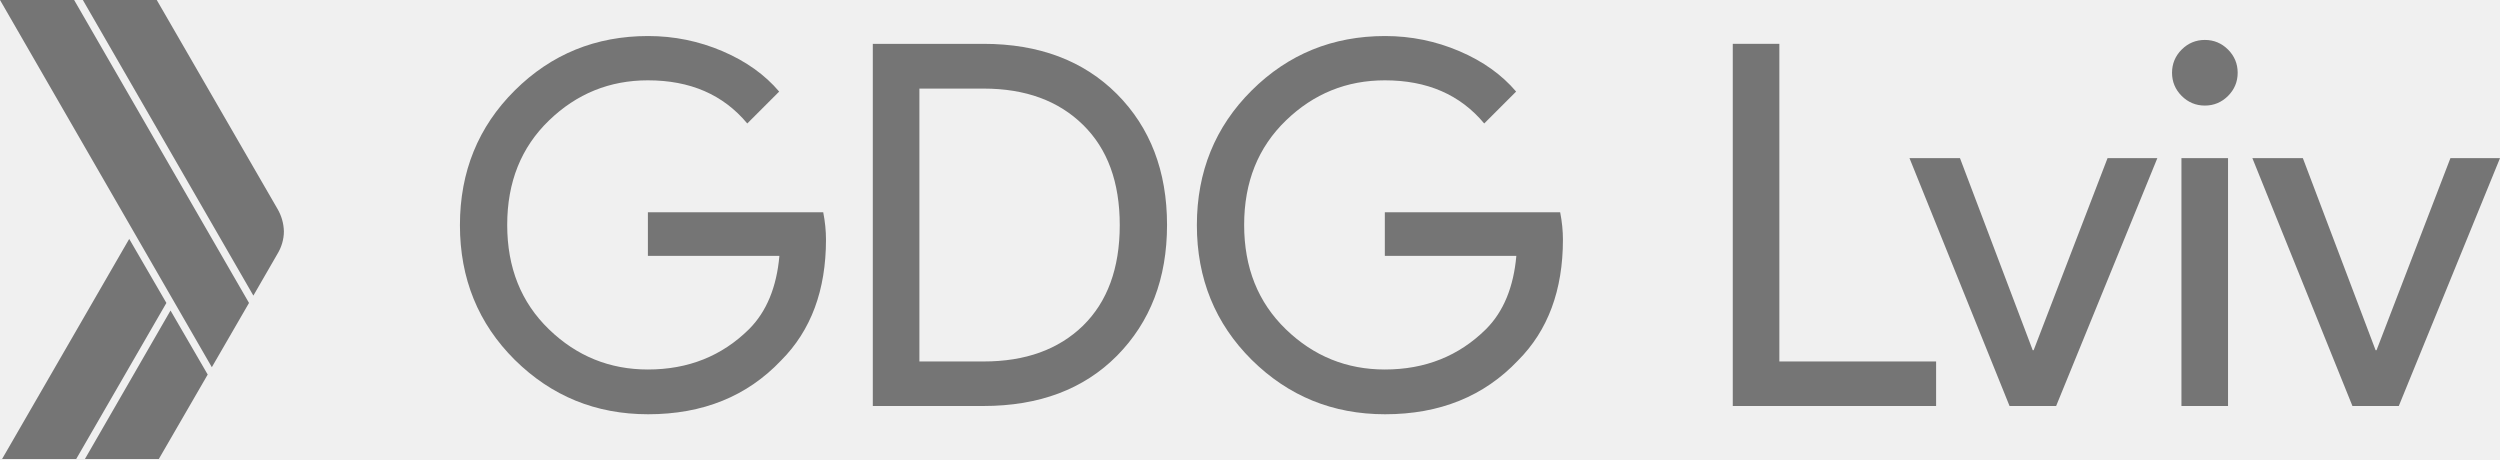
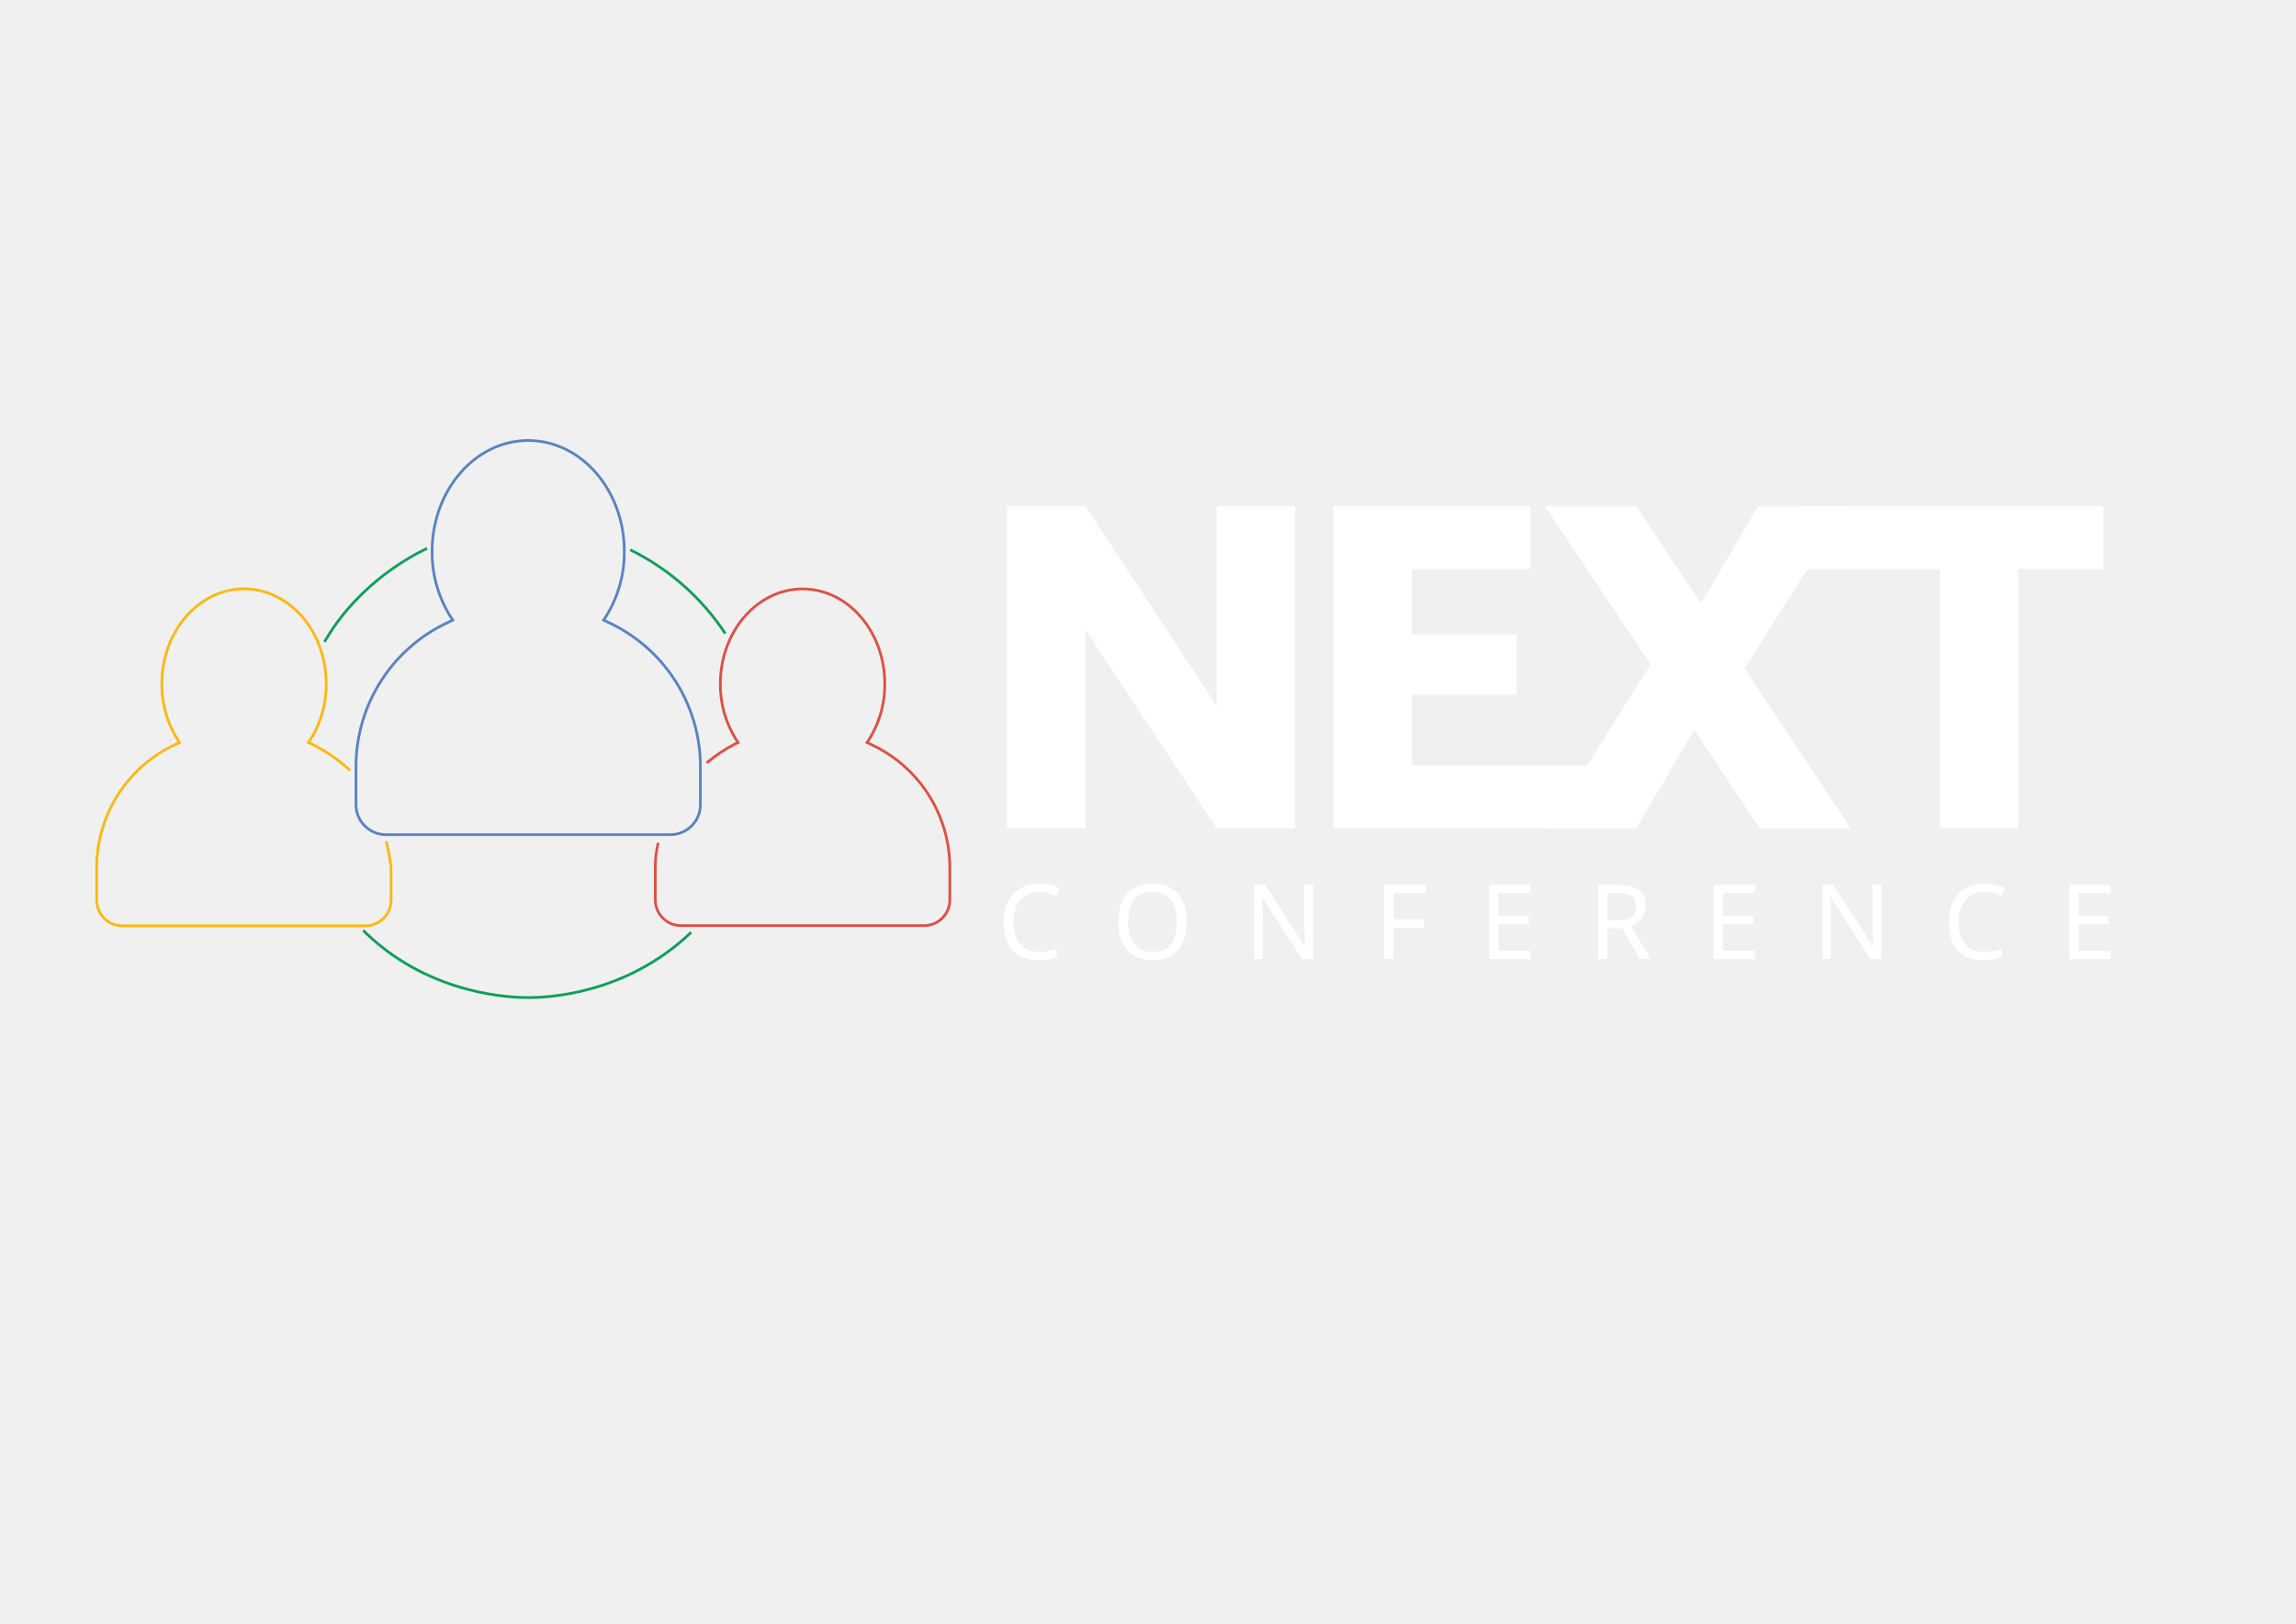
- <svg xmlns="http://www.w3.org/2000/svg" id="Layer_4" viewBox="95 151 1089.3 200">
-   <style>.st0{fill:#757575}</style>
-   <g id="XMLID_6_">
-     <path id="XMLID_3_" class="st0" d="M454.9 255.4c0 22-6.5 39.6-19.6 52.7-14.8 15.6-34.1 23.4-57.9 23.4-22.8 0-42.1-7.9-58.1-23.7-15.9-15.8-23.9-35.4-23.9-58.7s8-42.9 23.9-58.7 35.3-23.7 58.1-23.7c11.3 0 22.1 2.2 32.4 6.6 10.3 4.4 18.5 10.3 24.7 17.6l-13.9 13.9c-10.5-12.6-24.9-18.8-43.3-18.8-16.6 0-31 5.8-43.1 17.5-12.1 11.7-18.2 26.8-18.2 45.5s6.1 33.8 18.2 45.5c12.1 11.7 26.5 17.5 43.1 17.5 17.6 0 32.3-5.9 44.1-17.6 7.6-7.6 12-18.3 13.2-31.9h-57.3v-19h76.4c.8 4.1 1.2 8.1 1.2 11.9z" />
-     <path id="XMLID_20_" class="st0" d="M475.3 327.9V170.1h48.2c24.2 0 43.6 7.3 58.2 21.9 14.5 14.6 21.8 33.6 21.8 57s-7.3 42.3-21.8 57c-14.5 14.6-33.9 21.9-58.2 21.9h-48.2zm20.3-19.4h28c18.2 0 32.6-5.2 43.3-15.6 10.6-10.4 16-25 16-43.8 0-18.7-5.3-33.2-16-43.7s-25.1-15.8-43.3-15.8h-28v118.9z" />
-     <path id="XMLID_23_" class="st0" d="M776 255.4c0 22-6.5 39.6-19.6 52.7-14.8 15.6-34.1 23.4-57.9 23.4-22.8 0-42.1-7.9-58.1-23.7-15.9-15.8-23.9-35.4-23.9-58.7s8-42.9 23.9-58.7 35.3-23.7 58.1-23.7c11.3 0 22.1 2.2 32.4 6.6 10.3 4.4 18.5 10.3 24.7 17.6l-13.9 13.9c-10.5-12.6-24.9-18.8-43.3-18.8-16.6 0-31 5.8-43.1 17.5s-18.2 26.8-18.2 45.5 6.1 33.8 18.2 45.5 26.5 17.5 43.1 17.5c17.6 0 32.3-5.9 44.1-17.6 7.6-7.6 12-18.3 13.2-31.9h-57.3v-19h76.4c.8 4.1 1.2 8.1 1.2 11.9z" />
-     <path id="XMLID_25_" class="st0" d="M850 327.9V170.1h20.3v138.4h68.3v19.4H850z" />
-     <path id="XMLID_27_" class="st0" d="M970.6 327.9l-43.6-108h22l31.7 83.7h.4l32.2-83.7h21.7l-44.1 108h-20.3z" />
-     <path id="XMLID_29_" class="st0" d="M1065.8 192.8c-2.8 2.8-6.2 4.2-10.1 4.2-3.9 0-7.3-1.4-10.1-4.2-2.8-2.8-4.2-6.2-4.2-10.1 0-3.9 1.4-7.3 4.2-10.1 2.8-2.8 6.2-4.2 10.1-4.2 3.9 0 7.3 1.4 10.1 4.2 2.8 2.8 4.2 6.2 4.2 10.1 0 3.9-1.4 7.3-4.2 10.1zm0 135.1h-20.3v-108h20.3v108z" />
-     <path id="XMLID_32_" class="st0" d="M1120 327.9l-43.6-108h22l31.7 83.7h.4l32.2-83.7h21.6l-44.1 108H1120z" />
-   </g>
-   <g id="XMLID_261_">
-     <path id="XMLID_259_" class="st0" d="M127.3 151H95l92.3 160 16.2-28-76.2-132z" />
-     <path id="XMLID_258_" class="st0" d="M215.9 242l-52.6-91h-32.2l74.3 128.8 10.5-18.2c1.7-2.8 2.8-6.2 2.8-9.8-.1-3.6-1.1-6.9-2.8-9.8z" />
-     <path id="XMLID_257_" class="st0" d="M151.3 255.1L95.9 351h32.3l39.3-68-16.2-27.9z" />
-     <path id="XMLID_256_" class="st0" d="M169.3 286.3L132 351h32.2l21.3-36.8-16.2-27.9z" />
-   </g>
+ <svg xmlns="http://www.w3.org/2000/svg" id="Layer_1" data-name="Layer 1" viewBox="0 0 841.89 595.28">
+   <defs>
+     <style>.cls-1,.cls-3,.cls-4,.cls-5{fill:none;stroke-miterlimit:10;}.cls-1{stroke:#0f9f5b;}.cls-2,.cls-6{fill:#fff;}.cls-3{stroke:#de5044;}.cls-4{stroke:#fbb911;}.cls-5{stroke:#5a83c3;}.cls-6{font-size:38.14px;font-family:Poppins-Light, Poppins;font-weight:300;letter-spacing:0.49em;}</style>
+   </defs>
+   <path class="cls-1" d="M253.43,341.81c-24.47,23.32-53.89,23.92-59.75,23.92-5.07,0-35.15-.48-59.14-23.31l-1.37-1.34" />
+   <path class="cls-1" d="M231.06,201.56a88.52,88.52,0,0,1,34.87,30.7" />
+   <path class="cls-1" d="M118.94,235.32l1-1.6c12.45-20.52,31.67-30.3,36.66-32.69" />
+   <path class="cls-2" d="M474.88,185.59v118.1H446.11L398,230.85v72.84H369.23V185.59H398l48.11,73.18V185.59Z" />
+   <path class="cls-2" d="M561.18,208.64H517.61v23.89h38.52v22.2H517.61v25.91h81.57v23.05H488.84V185.59h72.34Z" />
+   <path class="cls-2" d="M621.23,267.52,600,303.69H567.4l37.85-60.06-38.69-58H600l23.72,35.67,20.86-35.67h32.63l-37.51,59.55,39,58.55H645.29Z" />
+   <path class="cls-2" d="M659.94,185.59H771.29v23H740v95.05H711.23V208.64H659.94Z" />
+   <path class="cls-3" d="M241.36,309a35.89,35.89,0,0,0-1.08,8.93v12a9.42,9.42,0,0,0,9.41,9.41h89.18a9.42,9.42,0,0,0,9.41-9.41V318a49.86,49.86,0,0,0-29.1-45.17l-1.25-.61a37.83,37.83,0,0,0,6.49-21.55c0-19.17-13.52-34.76-30.14-34.76s-30.14,15.59-30.14,34.76a37.89,37.89,0,0,0,6.49,21.56c-.66.29-1.09.51-1.28.61a54.75,54.75,0,0,0-10.23,6.85" />
+   <path class="cls-4" d="M128.38,282.43a59.19,59.19,0,0,0-14-9.63l-1.26-.61a37.83,37.83,0,0,0,6.49-21.55c0-19.17-13.52-34.76-30.14-34.76s-30.13,15.59-30.13,34.76a37.88,37.88,0,0,0,6.48,21.56c-.65.29-1.09.51-1.28.61A49.88,49.88,0,0,0,35.44,318v12a9.42,9.42,0,0,0,9.41,9.41H134a9.42,9.42,0,0,0,9.4-9.41V318a71.71,71.71,0,0,0-1.84-9.6" />
+   <path class="cls-5" d="M222.8,228.05l-1.46-.71a44.36,44.36,0,0,0,7.58-25.2c0-22.42-15.81-40.65-35.24-40.65s-35.24,18.23-35.24,40.65a44.29,44.29,0,0,0,7.58,25.2c-.76.35-1.27.61-1.49.72a58.32,58.32,0,0,0-34,52.81V295a11,11,0,0,0,11,11H245.82a11,11,0,0,0,11-11V280.87A58.3,58.3,0,0,0,222.8,228.05Z" />
+   <text class="cls-6" transform="translate(365.69 351.6)">CONFERENCE</text>
</svg>
